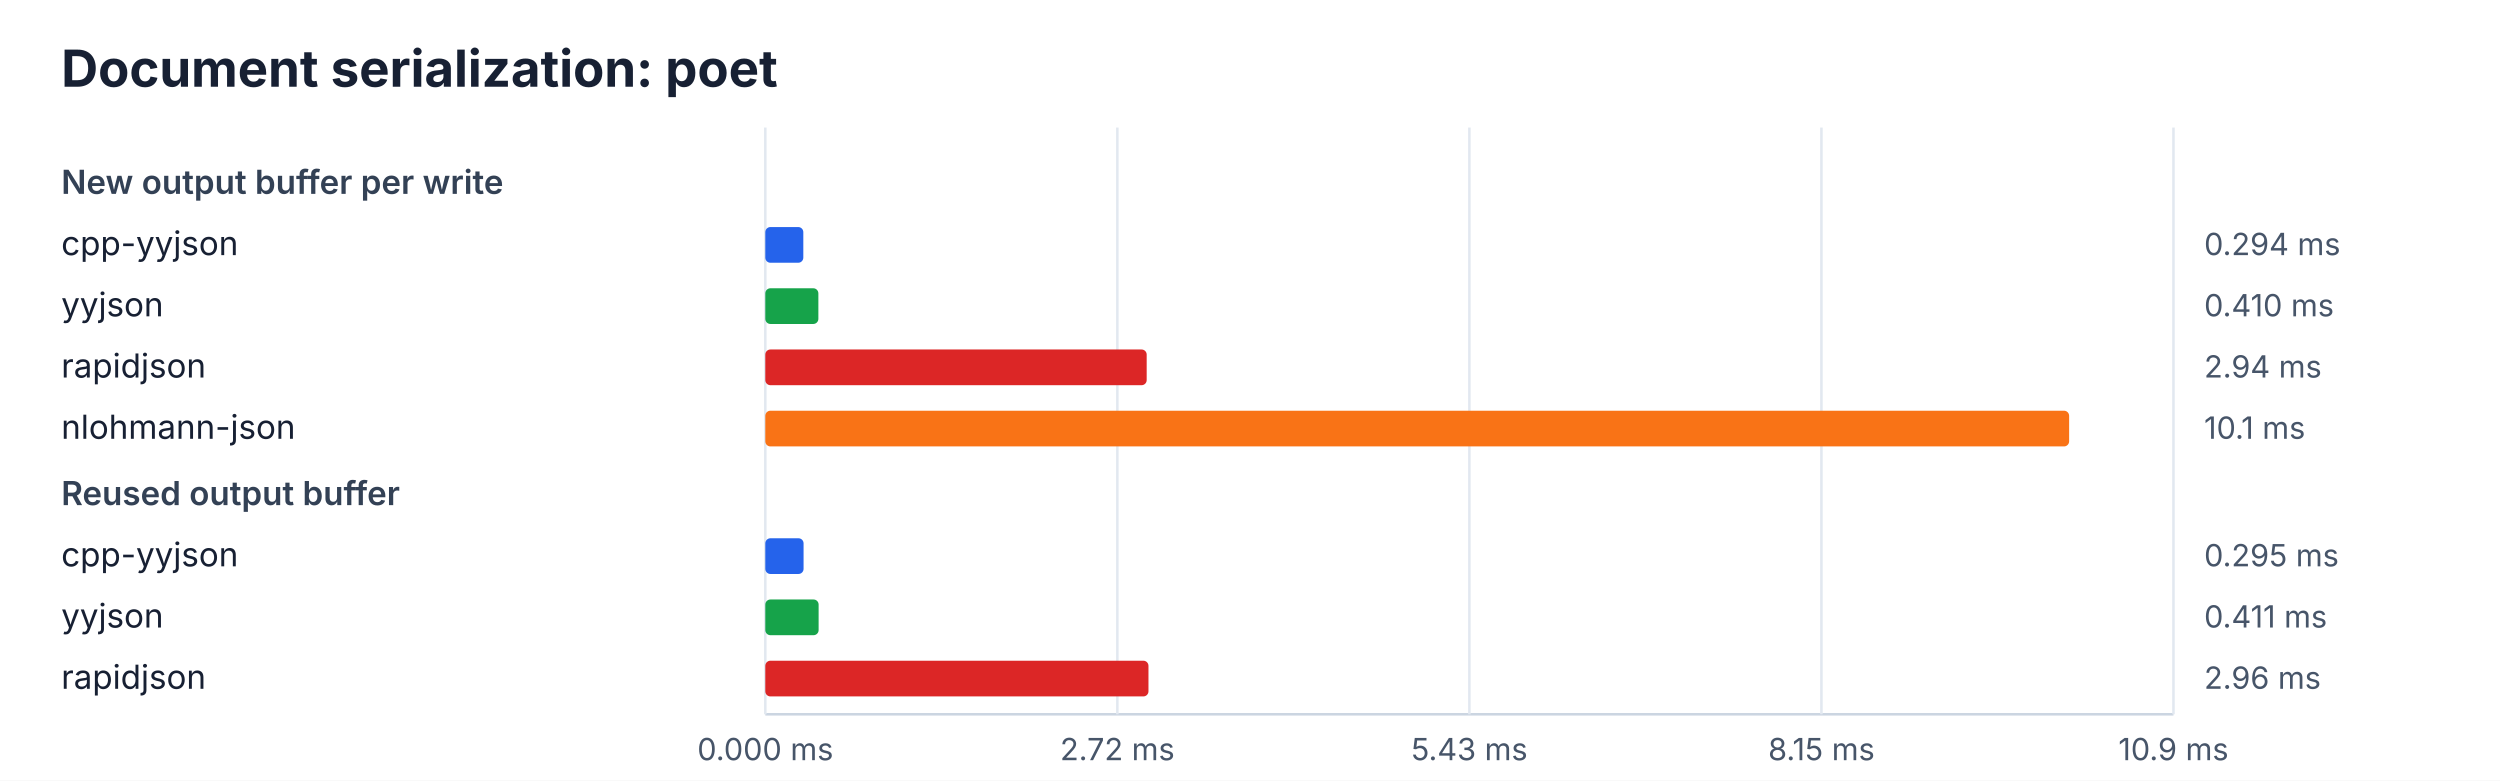
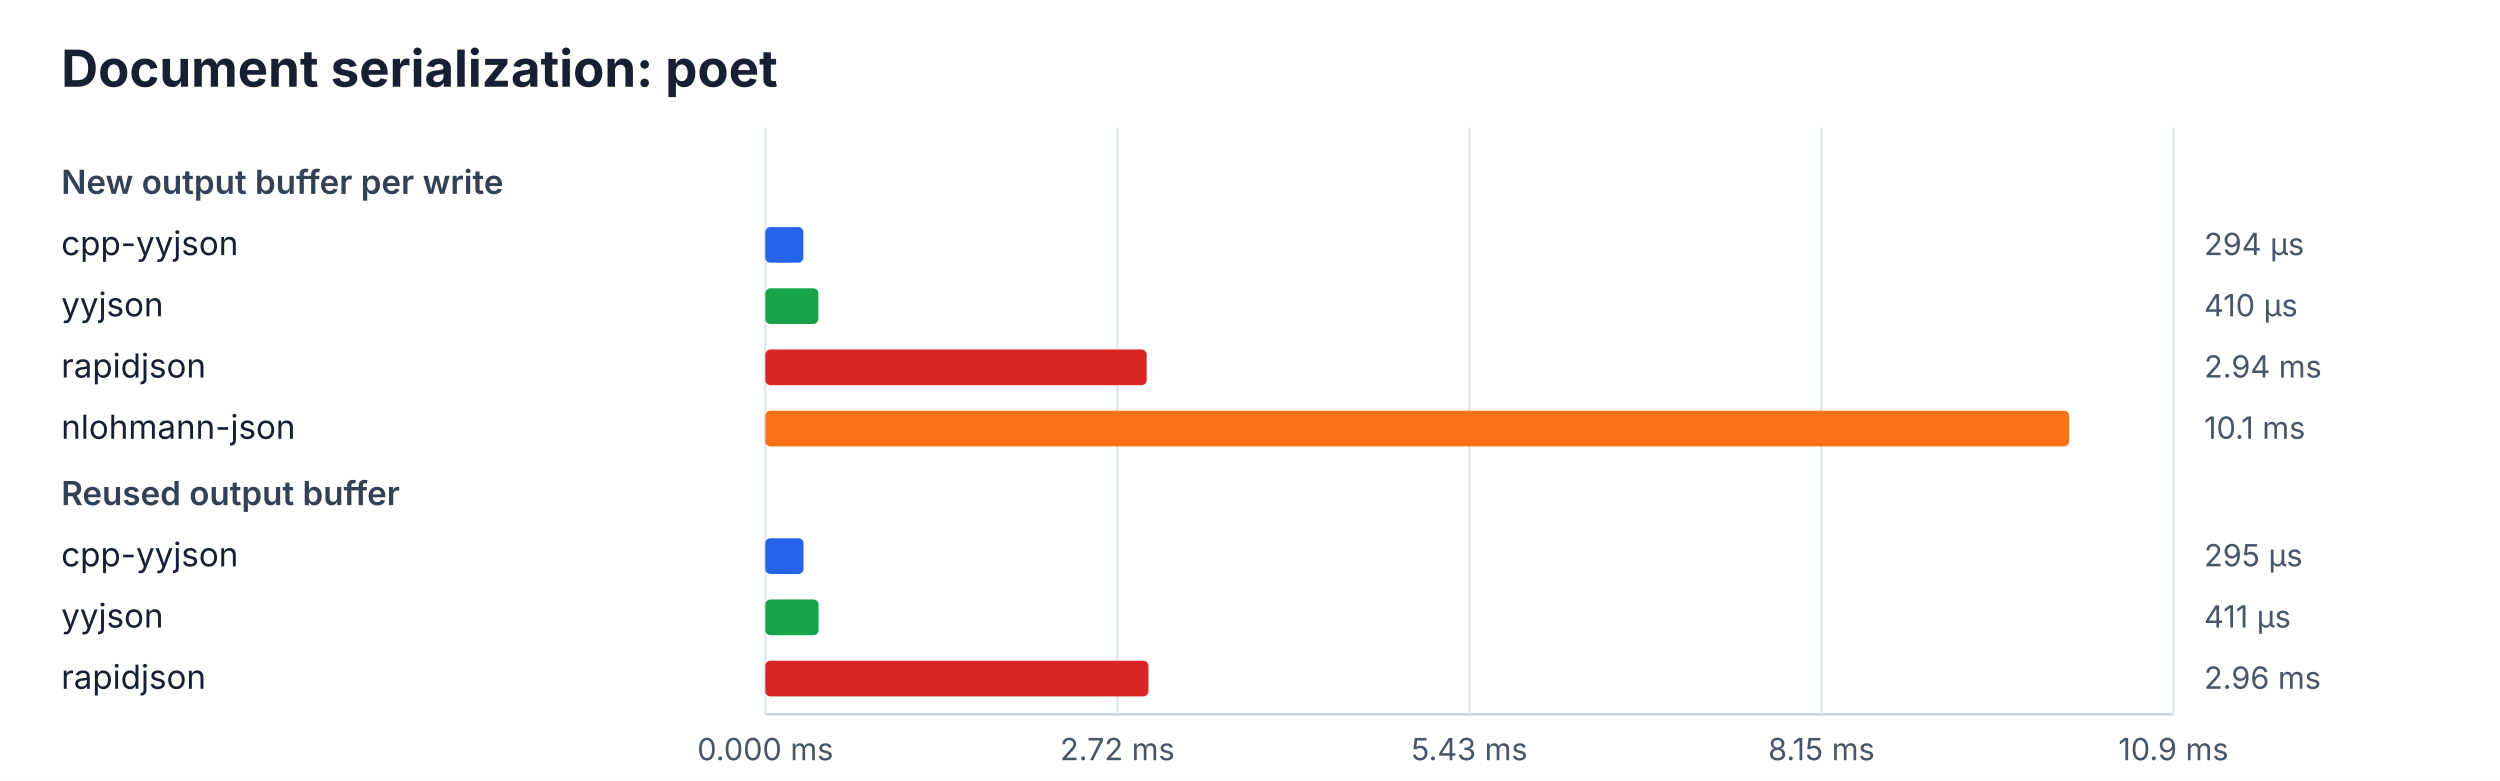
<svg xmlns="http://www.w3.org/2000/svg" width="980" height="306" viewBox="0 0 980 306">
  <rect width="100%" height="100%" fill="#ffffff" />
  <style>text{font-family:ui-sans-serif,system-ui,-apple-system,BlinkMacSystemFont,"Segoe UI",sans-serif;fill:#172033}.title{font-size:20px;font-weight:700}.heading{font-size:13px;font-weight:600;fill:#334155}.label{font-size:13px}.value{font-size:12px;fill:#475569}.axis{stroke:#cbd5e1;stroke-width:1}.grid{stroke:#e2e8f0;stroke-width:1}</style>
  <text x="24" y="34" class="title">Document serialization: poet</text>
  <line x1="300" y1="280" x2="852" y2="280" class="axis" />
  <line x1="300.0" y1="50" x2="300.0" y2="280" class="grid" />
  <text x="300.0" y="298" class="value" text-anchor="middle">0.000 ms</text>
  <line x1="438.0" y1="50" x2="438.0" y2="280" class="grid" />
  <text x="438.0" y="298" class="value" text-anchor="middle">2.72 ms</text>
  <line x1="576.0" y1="50" x2="576.0" y2="280" class="grid" />
  <text x="576.0" y="298" class="value" text-anchor="middle">5.43 ms</text>
  <line x1="714.0" y1="50" x2="714.0" y2="280" class="grid" />
  <text x="714.0" y="298" class="value" text-anchor="middle">8.15 ms</text>
  <line x1="852.0" y1="50" x2="852.0" y2="280" class="grid" />
  <text x="852.0" y="298" class="value" text-anchor="middle">10.9 ms</text>
  <text x="24" y="76" class="heading">New output buffer per write</text>
  <text x="24" y="100" class="label">cpp-yyjson</text>
  <rect x="300" y="89" width="14.9" height="14" rx="2" fill="#2563eb" />
-   <text x="864" y="100" class="value">0.294 ms</text>
+   <text x="864" y="100" class="value">294 µs</text>
  <text x="24" y="124" class="label">yyjson</text>
  <rect x="300" y="113" width="20.8" height="14" rx="2" fill="#16a34a" />
-   <text x="864" y="124" class="value">0.410 ms</text>
+   <text x="864" y="124" class="value">410 µs</text>
  <text x="24" y="148" class="label">rapidjson</text>
  <rect x="300" y="137" width="149.5" height="14" rx="2" fill="#dc2626" />
  <text x="864" y="148" class="value">2.94 ms</text>
  <text x="24" y="172" class="label">nlohmann-json</text>
  <rect x="300" y="161" width="511.1" height="14" rx="2" fill="#f97316" />
  <text x="864" y="172" class="value">10.1 ms</text>
  <text x="24" y="198" class="heading">Reused output buffer</text>
  <text x="24" y="222" class="label">cpp-yyjson</text>
  <rect x="300" y="211" width="15.0" height="14" rx="2" fill="#2563eb" />
-   <text x="864" y="222" class="value">0.295 ms</text>
+   <text x="864" y="222" class="value">295 µs</text>
  <text x="24" y="246" class="label">yyjson</text>
  <rect x="300" y="235" width="20.9" height="14" rx="2" fill="#16a34a" />
-   <text x="864" y="246" class="value">0.411 ms</text>
+   <text x="864" y="246" class="value">411 µs</text>
  <text x="24" y="270" class="label">rapidjson</text>
  <rect x="300" y="259" width="150.2" height="14" rx="2" fill="#dc2626" />
  <text x="864" y="270" class="value">2.96 ms</text>
</svg>
